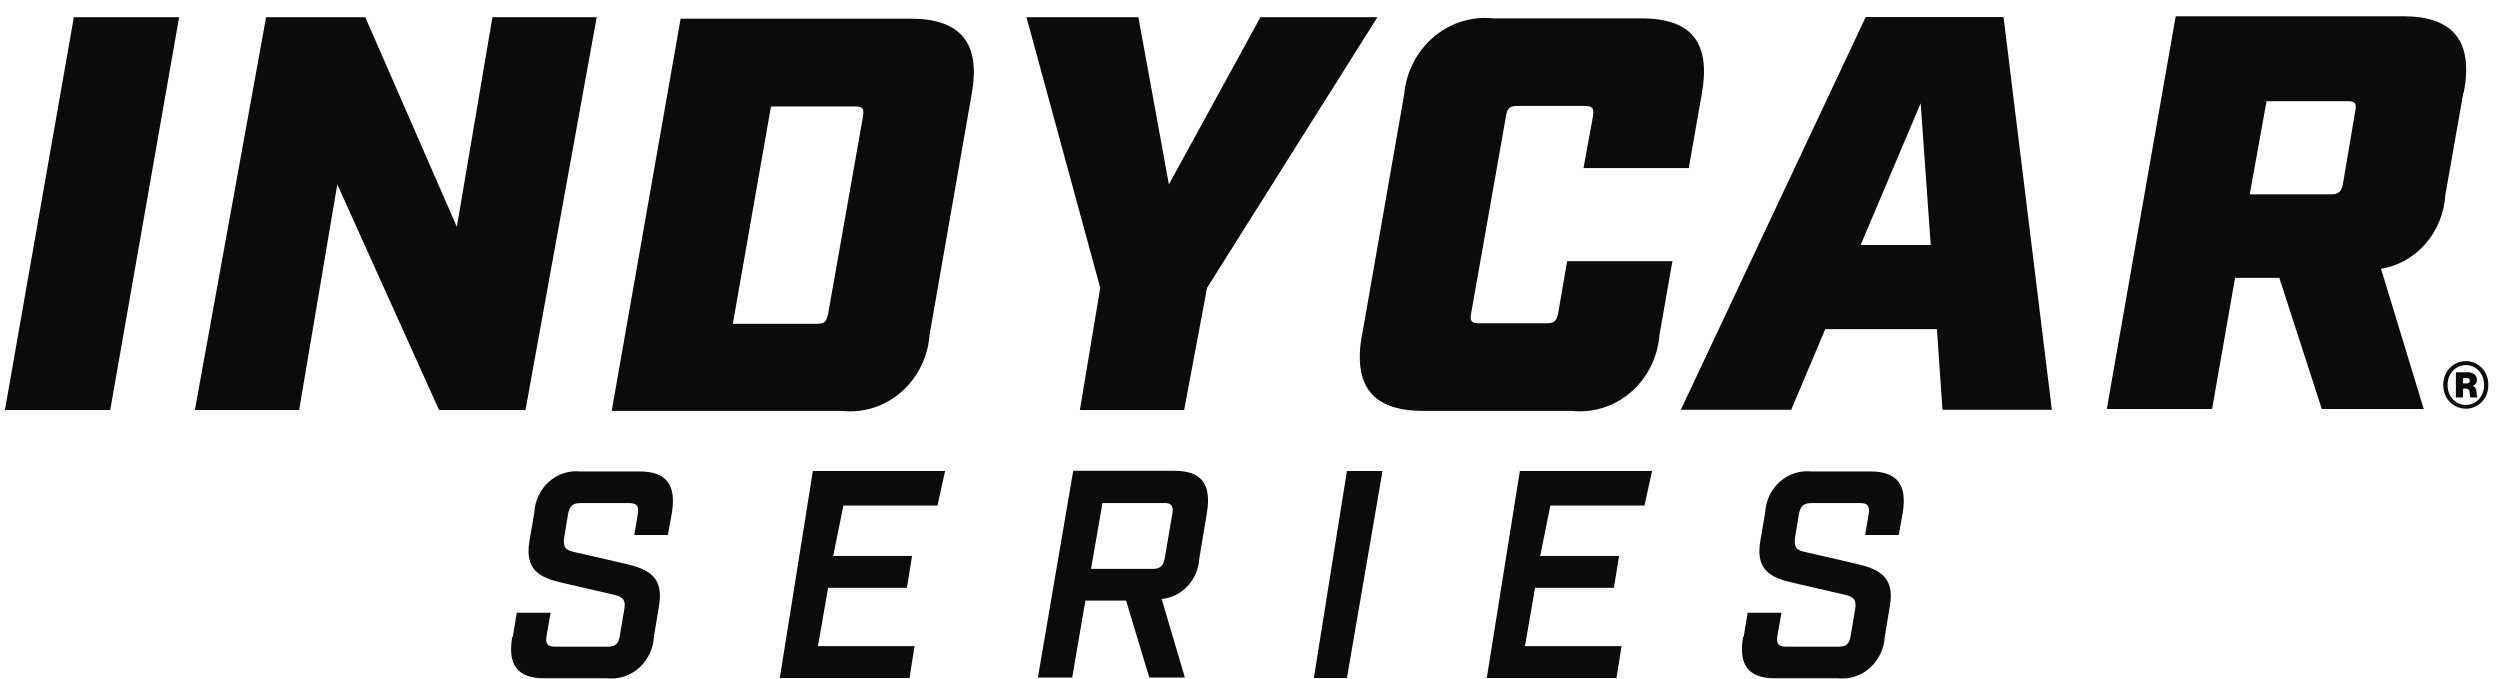
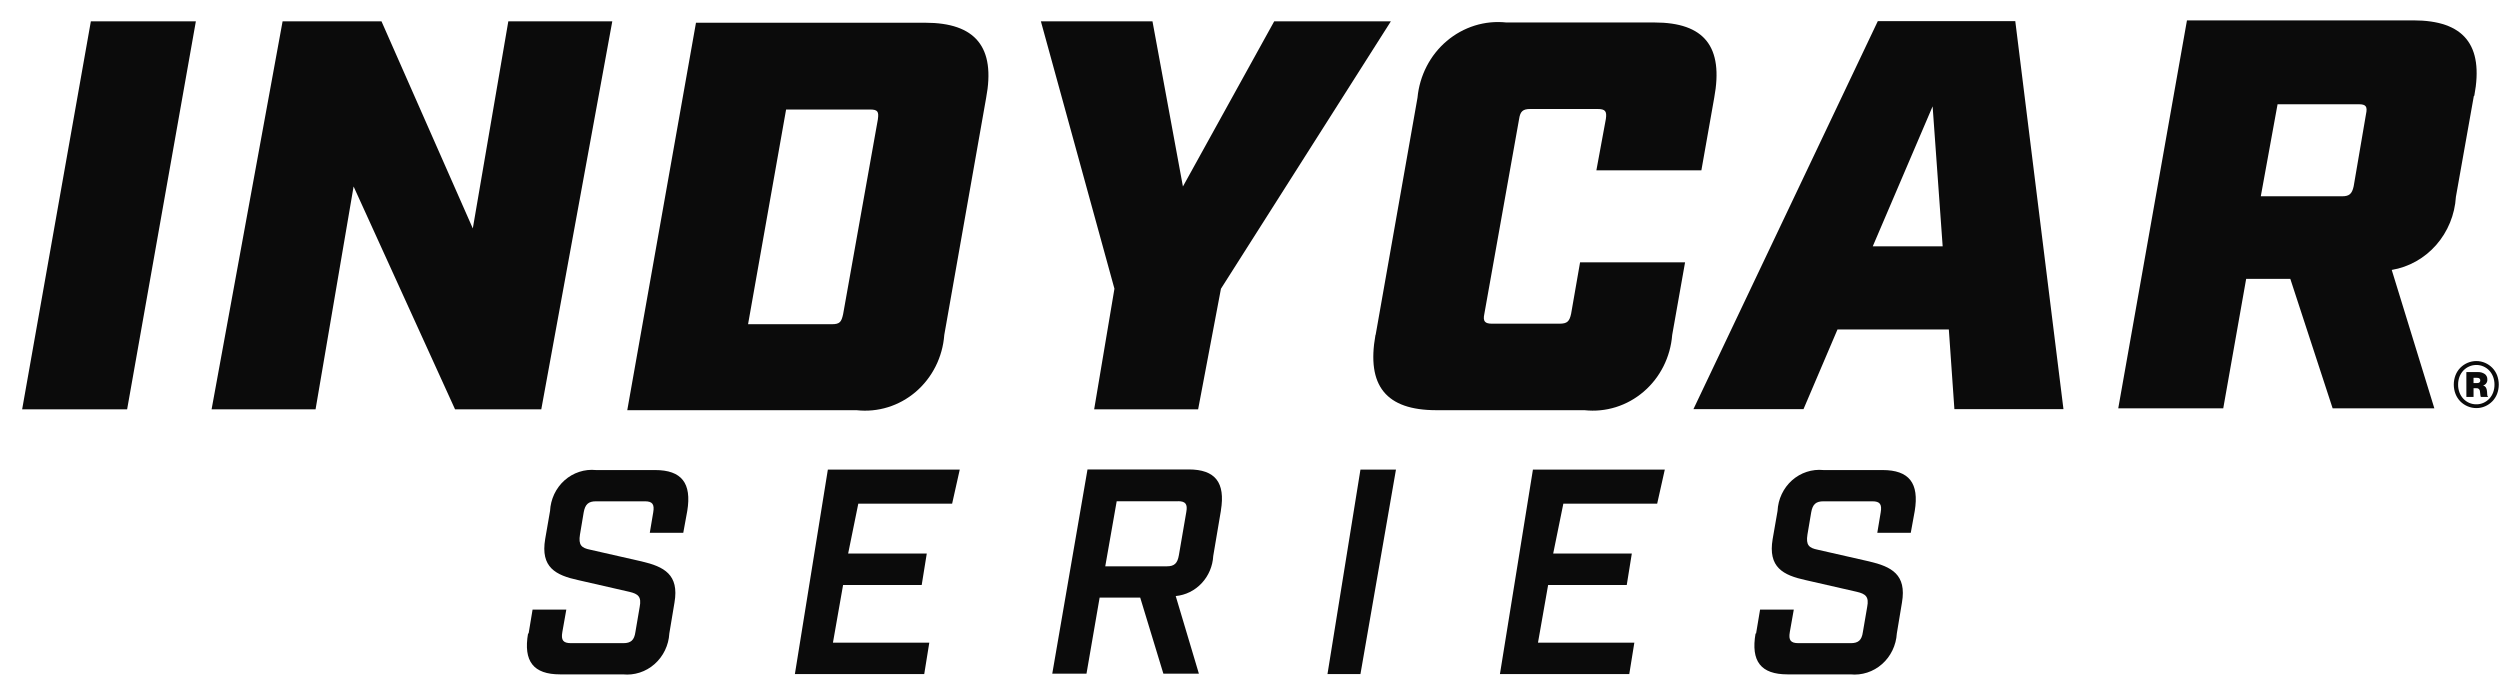
- <svg xmlns="http://www.w3.org/2000/svg" width="151" height="41" viewBox="0 0 151 41" fill="none">
+ <svg xmlns="http://www.w3.org/2000/svg" width="107" height="29" viewBox="0 0 107 29" fill="none">
  <g id="Logos 12">
-     <path d="M30.972 38.471L31.213 37.01H33.256L33.015 38.382C32.928 38.88 33.067 39.06 33.534 39.06H36.714C37.163 39.06 37.371 38.88 37.44 38.382L37.7 36.848C37.821 36.224 37.613 36.048 37.076 35.921L33.989 35.208C32.605 34.905 31.684 34.424 31.976 32.692L32.271 30.977C32.288 30.619 32.375 30.268 32.526 29.947C32.676 29.625 32.888 29.339 33.148 29.105C33.408 28.871 33.711 28.695 34.038 28.587C34.365 28.479 34.71 28.441 35.051 28.476H38.63C40.243 28.476 40.858 29.279 40.581 30.977L40.34 32.313H38.312L38.52 31.065C38.607 30.565 38.468 30.387 38.018 30.387H35.053C34.603 30.387 34.396 30.565 34.308 31.065L34.084 32.419C33.981 33.063 34.171 33.24 34.707 33.347L37.81 34.06C39.177 34.381 40.099 34.863 39.807 36.577L39.495 38.468C39.474 38.827 39.384 39.178 39.23 39.5C39.076 39.822 38.861 40.108 38.599 40.342C38.337 40.575 38.032 40.751 37.703 40.859C37.374 40.966 37.027 41.004 36.684 40.969H32.875C31.262 40.969 30.648 40.169 30.94 38.468" fill="#0B0B0B" />
-     <path d="M55.241 39.028L54.934 40.952H47.1L49.097 28.45H57.084L56.623 30.533H50.94L50.326 33.579H55.087L54.78 35.502H50.018L49.404 39.028H55.241Z" fill="#0B0B0B" />
-     <path d="M72.905 30.939L72.438 33.727C72.404 34.353 72.156 34.944 71.738 35.394C71.321 35.844 70.763 36.123 70.165 36.18L71.567 40.924H69.417L68.015 36.276H65.557L64.761 40.924H62.688L64.823 28.438H70.952C72.564 28.438 73.179 29.241 72.902 30.939M70.306 30.386H66.589L65.898 34.361H69.631C70.081 34.361 70.271 34.183 70.357 33.683L70.807 31.038C70.894 30.555 70.755 30.379 70.305 30.379" fill="#0B0B0B" />
-     <path d="M83.504 28.45L81.354 40.952H79.357L81.354 28.45H83.504Z" fill="#0B0B0B" />
-     <path d="M97.943 39.028L97.636 40.952H89.802L91.799 28.45H99.786L99.325 30.533H93.642L93.028 33.579H97.789L97.482 35.502H92.72L92.106 39.028H97.943Z" fill="#0B0B0B" />
-     <path d="M105.316 38.471L105.557 37.01H107.6L107.358 38.382C107.272 38.88 107.411 39.06 107.878 39.06H111.057C111.507 39.06 111.715 38.88 111.784 38.382L112.043 36.848C112.165 36.224 111.957 36.048 111.42 35.921L108.332 35.208C106.948 34.905 106.028 34.424 106.32 32.692L106.615 30.977C106.632 30.619 106.719 30.268 106.869 29.947C107.02 29.625 107.232 29.339 107.492 29.105C107.752 28.871 108.054 28.695 108.382 28.587C108.709 28.479 109.054 28.441 109.395 28.476H112.974C114.587 28.476 115.201 29.279 114.925 30.977L114.684 32.313H112.656L112.864 31.065C112.949 30.565 112.812 30.387 112.361 30.387H109.397C108.947 30.387 108.739 30.565 108.653 31.065L108.428 32.419C108.325 33.063 108.514 33.24 109.051 33.347L112.154 34.06C113.521 34.381 114.443 34.863 114.151 36.577L113.839 38.468C113.818 38.827 113.728 39.178 113.574 39.5C113.42 39.822 113.205 40.108 112.943 40.342C112.68 40.575 112.376 40.751 112.047 40.859C111.718 40.966 111.371 41.004 111.028 40.969H107.219C105.606 40.969 104.991 40.169 105.283 38.468" fill="#0B0B0B" />
-     <path d="M10.819 1.04L6.657 24.762H0.297L4.46 1.04H10.819Z" fill="#0B0B0B" />
-     <path d="M29.743 1.04H36.041L31.74 24.762H26.517L20.373 11.138L18.069 24.762H11.771L16.072 1.04H22.063L27.593 13.703L29.743 1.04Z" fill="#0B0B0B" />
-     <path d="M41.11 1.126H54.995C58.037 1.126 59.265 2.616 58.682 5.726L56.147 20.215C56.098 20.885 55.919 21.538 55.623 22.135C55.327 22.732 54.919 23.26 54.423 23.689C53.928 24.119 53.354 24.439 52.737 24.633C52.121 24.826 51.473 24.888 50.833 24.815H36.947L41.11 1.126ZM49.343 19.558C49.816 19.558 49.917 19.423 50.02 18.949L52.124 7.04C52.193 6.566 52.124 6.431 51.651 6.431H46.567L44.263 19.558H49.343Z" fill="#0B0B0B" />
-     <path d="M72.905 17.389L71.523 24.762H65.225L66.454 17.389L61.999 1.04H68.758L70.601 11.138L76.131 1.04H83.196L72.905 17.389Z" fill="#0B0B0B" />
-     <path d="M82.275 20.2L84.81 5.71C84.871 5.039 85.059 4.387 85.363 3.792C85.667 3.197 86.081 2.67 86.58 2.243C87.08 1.815 87.656 1.495 88.275 1.301C88.893 1.106 89.543 1.041 90.186 1.11H99.156C102.197 1.11 103.349 2.601 102.781 5.71L102.002 10.15H95.643L96.218 7.008C96.286 6.534 96.184 6.399 95.711 6.399H91.64C91.201 6.399 91.032 6.535 90.963 7.008L88.859 18.918C88.757 19.392 88.892 19.526 89.332 19.526H93.402C93.877 19.526 94.012 19.391 94.113 18.918L94.656 15.776H101.015L100.234 20.216C100.183 20.885 100.003 21.537 99.706 22.133C99.409 22.728 99.001 23.256 98.506 23.685C98.011 24.113 97.438 24.434 96.823 24.628C96.207 24.823 95.56 24.887 94.92 24.816H85.949C82.908 24.816 81.71 23.325 82.263 20.216" fill="#0B0B0B" />
-     <path d="M116.989 19.878H110.246L108.188 24.751H101.521L112.688 1.029H121.014L123.932 24.751H117.327L116.989 19.878ZM116.616 14.797L116.008 6.238L112.383 14.797H116.616Z" fill="#0B0B0B" />
-     <path d="M148.785 5.614L147.701 11.768C147.634 12.863 147.214 13.902 146.508 14.714C145.802 15.527 144.852 16.065 143.815 16.24L146.395 24.703H140.236L137.671 16.785H134.998L133.609 24.703H127.25L131.413 0.981H145.129C148.171 0.981 149.4 2.472 148.816 5.582M140.798 11.736C141.237 11.736 141.406 11.601 141.509 11.127L142.254 6.72C142.356 6.247 142.254 6.111 141.815 6.111H136.899L135.884 11.736H140.798Z" fill="#0B0B0B" />
-     <path d="M148.938 24.687C148.576 24.688 148.228 24.54 147.967 24.277C147.842 24.148 147.744 23.994 147.677 23.823C147.537 23.455 147.537 23.044 147.677 22.676C147.744 22.506 147.842 22.351 147.967 22.222C148.228 21.959 148.576 21.812 148.938 21.812C149.121 21.811 149.302 21.849 149.47 21.923C149.631 21.993 149.778 22.095 149.903 22.223C150.028 22.352 150.127 22.506 150.193 22.676C150.332 23.045 150.332 23.455 150.193 23.824C150.127 23.994 150.028 24.148 149.903 24.277C149.778 24.405 149.631 24.507 149.47 24.577C149.302 24.652 149.121 24.689 148.938 24.687ZM148.938 24.456C149.089 24.458 149.238 24.427 149.376 24.364C149.507 24.304 149.625 24.219 149.725 24.113C149.825 24.003 149.903 23.874 149.955 23.733C150.012 23.579 150.039 23.415 150.037 23.25C150.039 23.088 150.011 22.927 149.955 22.776C149.903 22.635 149.824 22.506 149.725 22.396C149.625 22.289 149.507 22.204 149.376 22.144C149.238 22.081 149.089 22.049 148.938 22.051C148.791 22.05 148.645 22.08 148.51 22.14C148.374 22.199 148.251 22.286 148.149 22.396C148.048 22.505 147.969 22.634 147.917 22.776C147.861 22.927 147.833 23.088 147.835 23.25C147.832 23.415 147.86 23.579 147.917 23.733C147.968 23.875 148.047 24.004 148.149 24.113C148.251 24.223 148.373 24.311 148.509 24.37C148.645 24.429 148.791 24.458 148.938 24.456ZM148.334 22.486H149.053C149.19 22.483 149.325 22.522 149.44 22.598C149.494 22.635 149.537 22.685 149.566 22.745C149.595 22.805 149.608 22.871 149.605 22.938C149.61 23.018 149.589 23.098 149.544 23.164C149.5 23.23 149.435 23.278 149.361 23.3V23.312C149.417 23.326 149.467 23.36 149.503 23.407C149.536 23.457 149.559 23.514 149.571 23.573C149.586 23.657 149.594 23.743 149.594 23.829C149.594 23.909 149.608 23.956 149.64 23.972V24.006H149.219C149.2 23.996 149.187 23.952 149.182 23.877C149.176 23.801 149.168 23.729 149.156 23.656C149.155 23.629 149.148 23.603 149.137 23.579C149.125 23.555 149.109 23.534 149.089 23.517C149.07 23.499 149.047 23.487 149.022 23.479C148.997 23.472 148.971 23.47 148.946 23.473H148.769V24.007H148.336L148.334 22.486ZM148.984 23.157C149.114 23.157 149.178 23.104 149.178 22.997C149.178 22.891 149.114 22.837 148.984 22.837H148.768V23.157H148.984Z" fill="#0B0B0B" />
+     <path d="M22.624 27.115L22.794 26.092H24.238L24.068 27.052C24.006 27.401 24.105 27.527 24.435 27.527H26.682C27 27.527 27.146 27.401 27.195 27.052L27.378 25.979C27.464 25.542 27.317 25.419 26.938 25.33L24.756 24.831C23.778 24.619 23.128 24.282 23.334 23.069L23.542 21.869C23.555 21.618 23.616 21.373 23.722 21.148C23.829 20.923 23.978 20.722 24.162 20.558C24.346 20.395 24.56 20.271 24.791 20.196C25.022 20.12 25.266 20.094 25.507 20.118H28.036C29.176 20.118 29.61 20.68 29.415 21.869L29.244 22.804H27.811L27.958 21.93C28.019 21.58 27.921 21.456 27.603 21.456H25.508C25.19 21.456 25.044 21.58 24.982 21.93L24.823 22.878C24.75 23.329 24.885 23.453 25.264 23.528L27.457 24.027C28.423 24.252 29.074 24.59 28.868 25.789L28.647 27.113C28.633 27.364 28.569 27.61 28.46 27.835C28.351 28.061 28.199 28.261 28.014 28.424C27.829 28.588 27.613 28.711 27.381 28.786C27.148 28.861 26.903 28.888 26.661 28.863H23.969C22.829 28.863 22.395 28.303 22.601 27.113" fill="#0B0B0B" />
+     <path d="M39.774 27.505L39.557 28.851H34.021L35.432 20.1H41.077L40.751 21.558H36.735L36.301 23.69H39.666L39.449 25.037H36.084L35.65 27.505H39.774Z" fill="#0B0B0B" />
+     <path d="M52.257 21.842L51.927 23.794C51.903 24.232 51.727 24.646 51.432 24.961C51.138 25.276 50.743 25.471 50.321 25.511L51.312 28.832H49.792L48.801 25.578H47.064L46.502 28.832H45.037L46.545 20.092H50.877C52.016 20.092 52.45 20.654 52.255 21.842M50.421 21.455H47.794L47.305 24.238H49.943C50.261 24.238 50.396 24.113 50.456 23.763L50.774 21.912C50.836 21.574 50.738 21.451 50.419 21.451" fill="#0B0B0B" />
+     <path d="M59.747 20.1L58.227 28.851H56.816L58.227 20.1H59.747Z" fill="#0B0B0B" />
+     <path d="M69.95 27.505L69.733 28.851H64.197L65.609 20.1H71.253L70.927 21.558H66.911L66.477 23.69H69.842L69.625 25.037H66.26L65.826 27.505H69.95Z" fill="#0B0B0B" />
+     <path d="M75.16 27.115L75.331 26.092H76.774L76.604 27.052C76.543 27.401 76.641 27.527 76.971 27.527H79.218C79.536 27.527 79.682 27.401 79.731 27.052L79.915 25.979C80.001 25.542 79.853 25.419 79.474 25.33L77.292 24.831C76.314 24.619 75.664 24.282 75.87 23.069L76.079 21.869C76.091 21.618 76.152 21.373 76.258 21.148C76.365 20.923 76.514 20.722 76.698 20.558C76.882 20.395 77.096 20.271 77.327 20.196C77.558 20.12 77.802 20.094 78.043 20.118H80.573C81.712 20.118 82.146 20.68 81.951 21.869L81.781 22.804H80.348L80.494 21.93C80.555 21.58 80.457 21.456 80.139 21.456H78.044C77.726 21.456 77.58 21.58 77.519 21.93L77.359 22.878C77.287 23.329 77.421 23.453 77.8 23.528L79.993 24.027C80.959 24.252 81.61 24.59 81.404 25.789L81.184 27.113C81.169 27.364 81.105 27.61 80.996 27.835C80.887 28.061 80.736 28.261 80.55 28.424C80.365 28.588 80.149 28.711 79.917 28.786C79.684 28.861 79.44 28.888 79.197 28.863H76.505C75.365 28.863 74.931 28.303 75.138 27.113" fill="#0B0B0B" />
+     <path d="M8.383 0.913L5.441 17.519H0.948L3.889 0.913H8.383Z" fill="#0B0B0B" />
+     <path d="M21.756 0.913H26.206L23.167 17.519H19.476L15.134 7.982L13.506 17.519H9.056L12.095 0.913H16.328L20.236 9.777L21.756 0.913Z" fill="#0B0B0B" />
+     <path d="M29.788 0.973H39.601C41.75 0.973 42.618 2.016 42.206 4.193L40.415 14.336C40.38 14.805 40.254 15.262 40.044 15.68C39.835 16.097 39.547 16.467 39.197 16.768C38.846 17.068 38.441 17.293 38.005 17.428C37.569 17.563 37.112 17.607 36.659 17.556H26.847L29.788 0.973ZM35.606 13.876C35.941 13.876 36.012 13.781 36.085 13.449L37.572 5.113C37.62 4.781 37.572 4.687 37.238 4.687H33.645L32.017 13.876H35.606Z" fill="#0B0B0B" />
+     <path d="M52.257 12.357L51.28 17.519H46.83L47.698 12.357L44.55 0.913H49.326L50.629 7.982L54.536 0.913H59.529L52.257 12.357Z" fill="#0B0B0B" />
+     <path d="M58.879 14.325L60.669 4.182C60.713 3.712 60.846 3.256 61.061 2.839C61.275 2.423 61.568 2.054 61.921 1.755C62.274 1.456 62.681 1.232 63.118 1.095C63.555 0.959 64.014 0.914 64.469 0.962H70.808C72.957 0.962 73.771 2.005 73.369 4.182L72.819 7.29H68.325L68.731 5.091C68.779 4.759 68.707 4.665 68.373 4.665H65.496C65.186 4.665 65.067 4.759 65.018 5.091L63.531 13.427C63.459 13.759 63.554 13.854 63.865 13.854H66.742C67.077 13.854 67.172 13.759 67.244 13.427L67.627 11.228H72.121L71.57 14.336C71.533 14.805 71.406 15.261 71.196 15.678C70.987 16.095 70.698 16.464 70.348 16.764C69.998 17.064 69.594 17.289 69.159 17.425C68.723 17.561 68.266 17.606 67.814 17.556H61.475C59.326 17.556 58.479 16.513 58.87 14.336" fill="#0B0B0B" />
+     <path d="M83.41 14.1H78.645L77.19 17.511H72.479L80.37 0.905H86.254L88.316 17.511H83.648L83.41 14.1ZM83.146 10.543L82.716 4.552L80.154 10.543H83.146Z" fill="#0B0B0B" />
+     <path d="M105.879 4.115L105.113 8.423C105.066 9.189 104.768 9.916 104.269 10.485C103.77 11.054 103.099 11.43 102.366 11.553L104.19 17.477H99.837L98.025 11.935H96.136L95.155 17.477H90.661L93.602 0.872H103.296C105.445 0.872 106.313 1.916 105.901 4.092M100.235 8.401C100.545 8.401 100.664 8.306 100.737 7.974L101.264 4.889C101.336 4.558 101.264 4.462 100.953 4.462H97.48L96.762 8.401H100.235Z" fill="#0B0B0B" />
+     <path d="M105.987 17.466C105.731 17.466 105.485 17.363 105.301 17.179C105.213 17.088 105.143 16.98 105.096 16.861C104.997 16.604 104.997 16.316 105.096 16.058C105.143 15.939 105.213 15.831 105.301 15.741C105.485 15.556 105.731 15.453 105.987 15.453C106.116 15.453 106.244 15.479 106.363 15.531C106.477 15.58 106.58 15.652 106.669 15.741C106.757 15.831 106.827 15.939 106.874 16.058C106.972 16.317 106.972 16.604 106.874 16.862C106.827 16.981 106.757 17.089 106.669 17.179C106.58 17.269 106.477 17.34 106.363 17.389C106.244 17.441 106.116 17.467 105.987 17.466ZM105.987 17.304C106.093 17.306 106.199 17.284 106.296 17.24C106.389 17.198 106.472 17.138 106.543 17.064C106.614 16.987 106.669 16.897 106.706 16.798C106.746 16.69 106.765 16.576 106.764 16.46C106.765 16.347 106.745 16.234 106.706 16.128C106.668 16.029 106.613 15.939 106.543 15.862C106.473 15.787 106.389 15.728 106.296 15.686C106.199 15.642 106.093 15.619 105.987 15.621C105.883 15.62 105.78 15.641 105.684 15.683C105.588 15.724 105.502 15.785 105.429 15.862C105.358 15.939 105.302 16.029 105.265 16.128C105.226 16.234 105.206 16.347 105.207 16.46C105.205 16.576 105.225 16.69 105.265 16.798C105.302 16.897 105.357 16.988 105.429 17.064C105.501 17.141 105.588 17.203 105.684 17.244C105.78 17.286 105.883 17.305 105.987 17.304ZM105.56 15.925H106.068C106.165 15.923 106.26 15.95 106.342 16.004C106.38 16.029 106.411 16.065 106.431 16.107C106.451 16.148 106.461 16.195 106.458 16.242C106.462 16.298 106.447 16.354 106.415 16.4C106.384 16.446 106.338 16.48 106.286 16.495V16.504C106.325 16.514 106.361 16.537 106.386 16.57C106.409 16.605 106.426 16.645 106.434 16.686C106.445 16.745 106.45 16.805 106.451 16.865C106.451 16.921 106.46 16.954 106.483 16.965V16.99H106.185C106.172 16.982 106.163 16.952 106.159 16.899C106.155 16.846 106.149 16.795 106.141 16.744C106.14 16.726 106.135 16.707 106.127 16.69C106.119 16.674 106.108 16.659 106.094 16.647C106.08 16.635 106.064 16.626 106.046 16.62C106.029 16.615 106.01 16.614 105.992 16.616H105.868V16.99H105.561L105.56 15.925ZM106.02 16.395C106.111 16.395 106.156 16.358 106.156 16.283C106.156 16.209 106.111 16.171 106.02 16.171H105.867V16.395H106.02Z" fill="#0B0B0B" />
  </g>
</svg>
